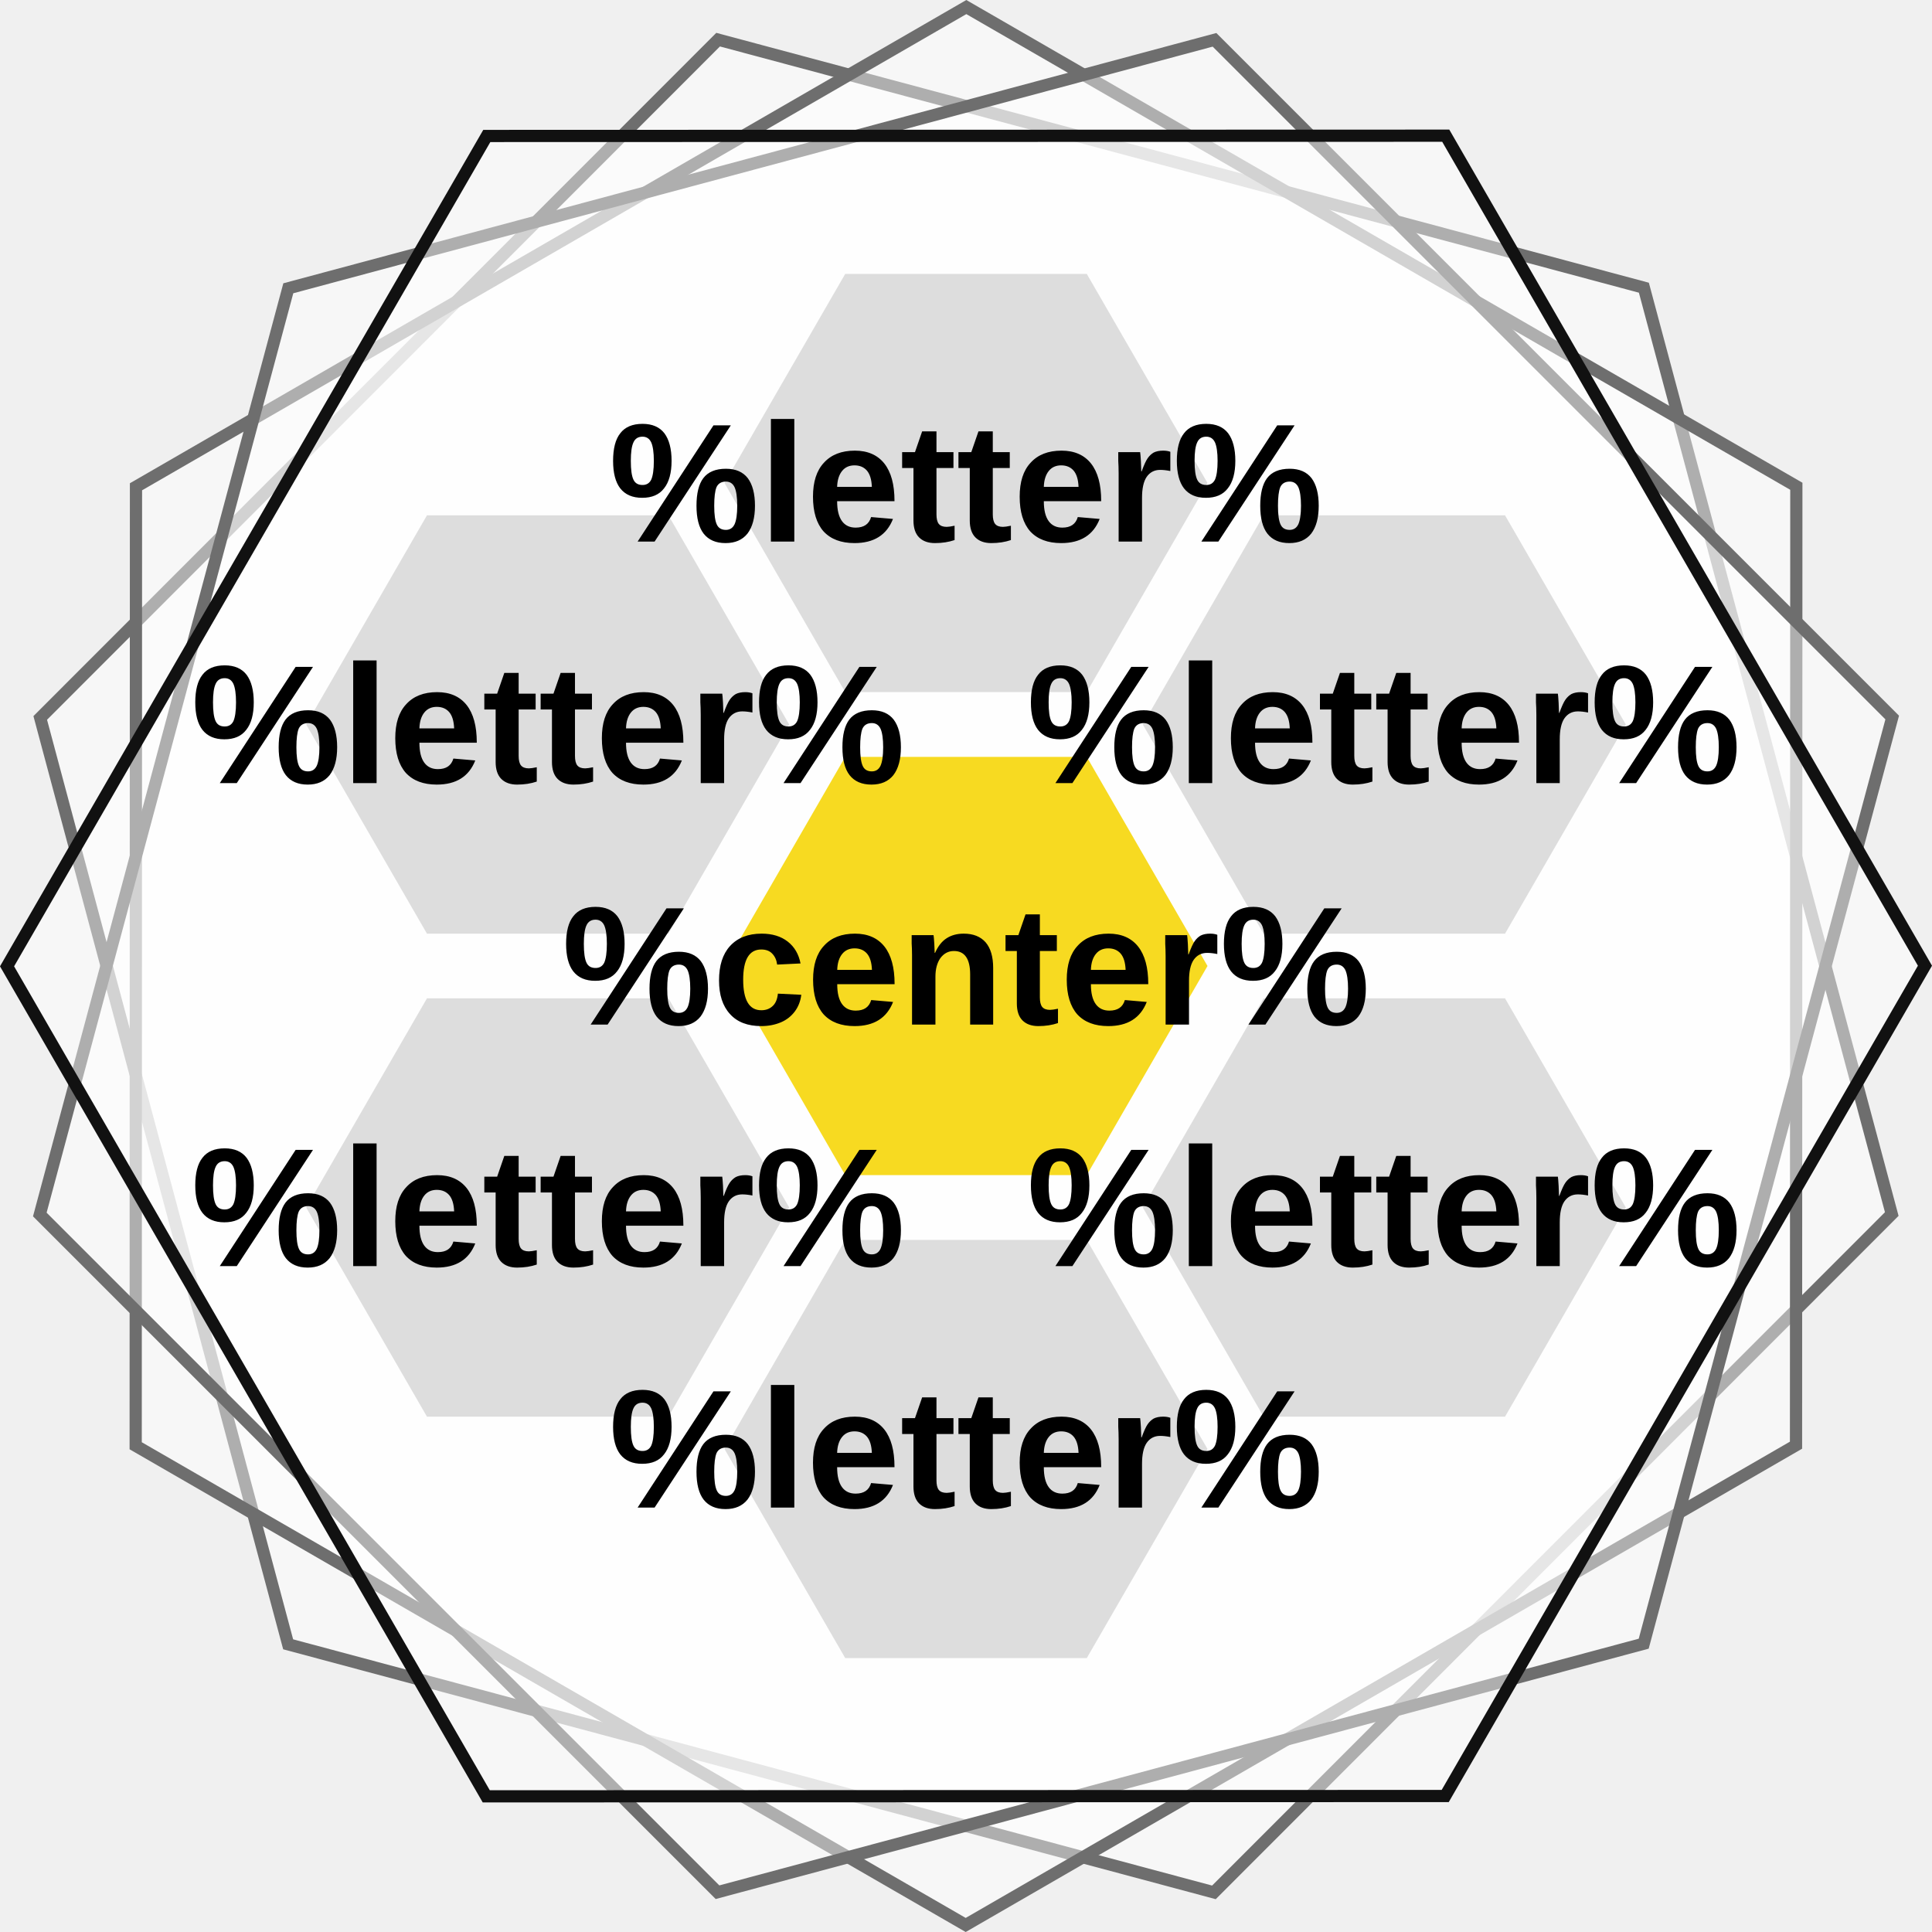
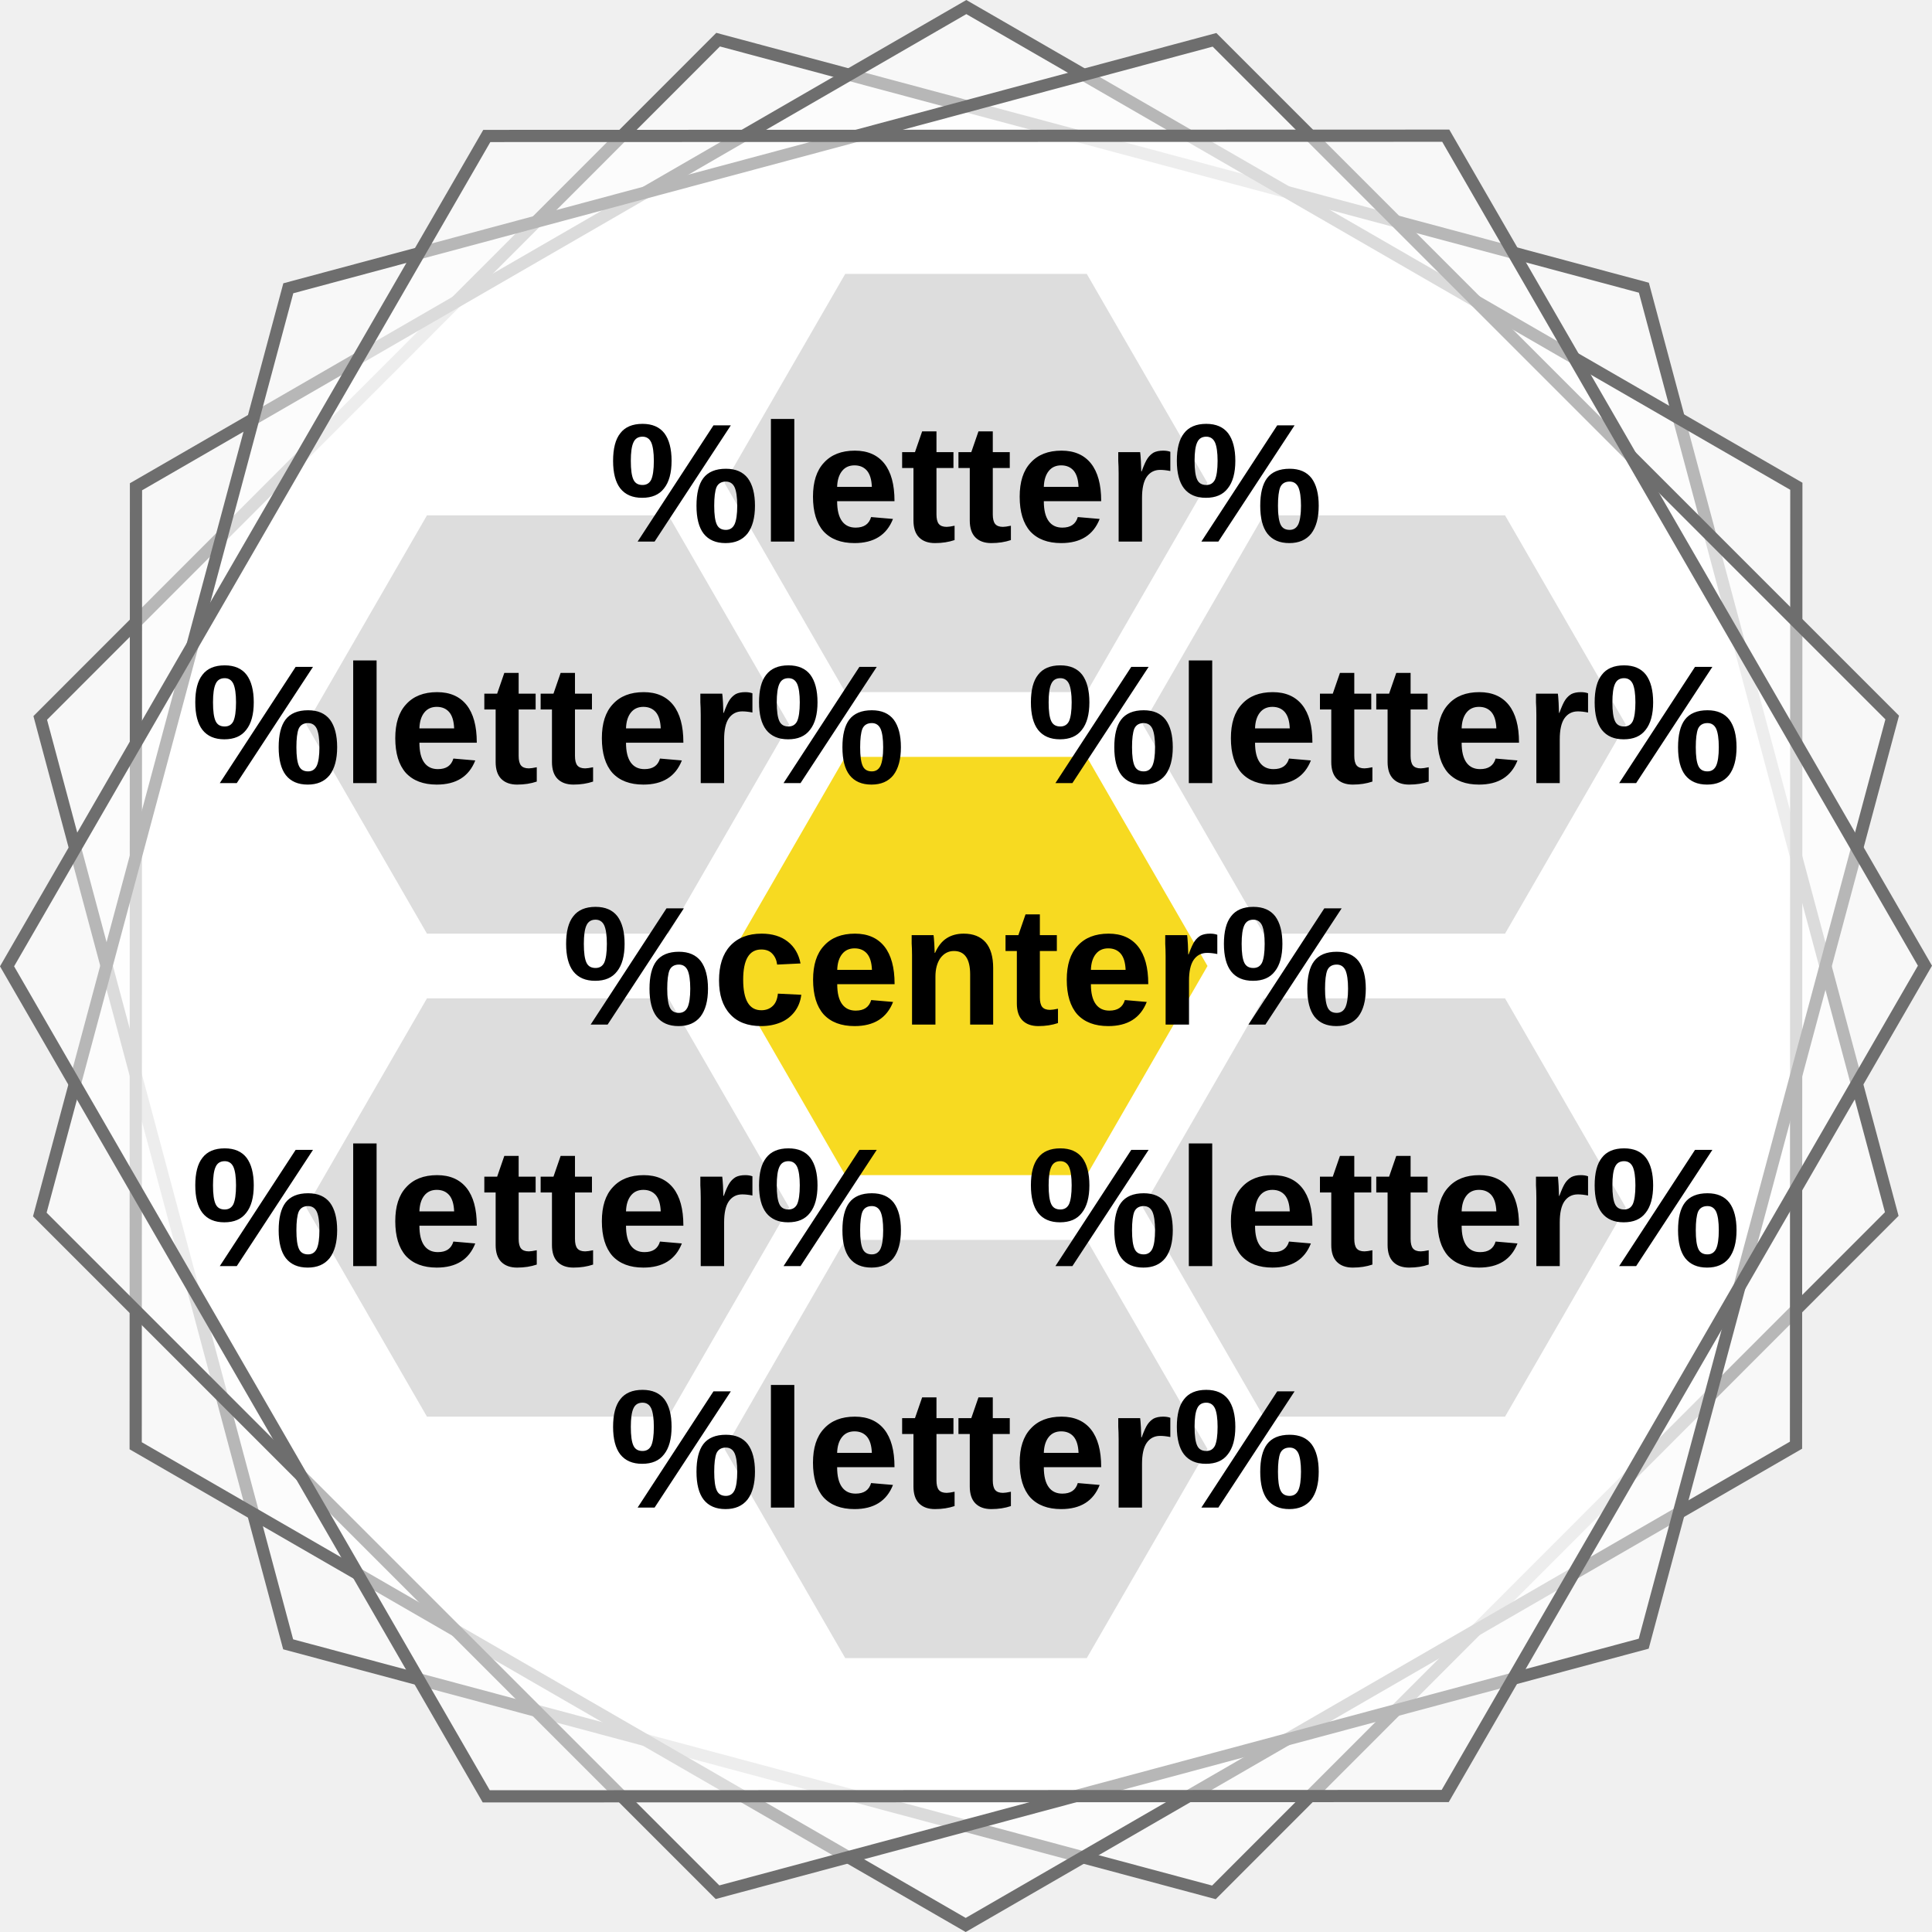
<svg xmlns="http://www.w3.org/2000/svg" viewBox="-40 -40 80 80">
  <g transform="translate(0,106.4502)" id="layer1">
-     <path transform="matrix(-0.4940224,1.843717,-1.842353,-0.4936569,-148.2536,-122.4998)" d="M 6.039,-66.854 -11.981,-56.45 -30,-66.854 -30,-87.661 -11.981,-98.064 6.039,-87.661 Z" id="path821" style="opacity:1;fill:#ffffff;fill-opacity:0.44;stroke:#6e6e6e;stroke-width:0.265;stroke-linecap:butt;stroke-linejoin:miter;stroke-miterlimit:4;stroke-dasharray:none;stroke-dashoffset:0;stroke-opacity:1" />
-     <path style="opacity:1;fill:#ffffff;fill-opacity:0.44;stroke:#6e6e6e;stroke-width:0.265;stroke-linecap:butt;stroke-linejoin:miter;stroke-miterlimit:4;stroke-dasharray:none;stroke-dashoffset:0;stroke-opacity:1" id="path823" d="M 6.039,-66.854 -11.981,-56.45 -30,-66.854 -30,-87.661 -11.981,-98.064 6.039,-87.661 Z" transform="matrix(-0.954378,1.653031,-1.651808,-0.9536719,-139.0481,-160.3238)" />
-     <path transform="matrix(-1.349694,1.349694,-1.348696,-1.348696,-120.3666,-194.4764)" d="M 6.039,-66.854 -11.981,-56.45 -30,-66.854 -30,-87.661 -11.981,-98.064 6.039,-87.661 Z" id="path825" style="opacity:1;fill:#ffffff;fill-opacity:0.44;stroke:#6e6e6e;stroke-width:0.265;stroke-linecap:butt;stroke-linejoin:miter;stroke-miterlimit:4;stroke-dasharray:none;stroke-dashoffset:0;stroke-opacity:1" />
-     <path style="opacity:1;fill:#ffffff;fill-opacity:0.44;stroke:#111111;stroke-width:0.265;stroke-linecap:butt;stroke-linejoin:miter;stroke-miterlimit:4;stroke-dasharray:none;stroke-dashoffset:0;stroke-opacity:1" id="path827" d="M 6.039,-66.854 -11.981,-56.45 -30,-66.854 -30,-87.661 -11.981,-98.064 6.039,-87.661 Z" transform="matrix(-1.653031,0.954378,-0.9536719,-1.651808,-93.4824,-222.6302)" />
+     <path transform="matrix(-0.4940224,1.843717,-1.842353,-0.4936569,-148.2536,-122.4998)" d="M 6.039,-66.854 -11.981,-56.45 -30,-66.854 -30,-87.661 -11.981,-98.064 6.039,-87.661 Z" id="path821" style="opacity:1;fill:#ffffff;fill-opacity:0.5;stroke:#6e6e6e;stroke-width:0.265;stroke-linecap:butt;stroke-linejoin:miter;stroke-miterlimit:4;stroke-dasharray:none;stroke-dashoffset:0;stroke-opacity:1" />
+     <path style="opacity:1;fill:#ffffff;fill-opacity:0.5;stroke:#6e6e6e;stroke-width:0.265;stroke-linecap:butt;stroke-linejoin:miter;stroke-miterlimit:4;stroke-dasharray:none;stroke-dashoffset:0;stroke-opacity:1" id="path823" d="M 6.039,-66.854 -11.981,-56.45 -30,-66.854 -30,-87.661 -11.981,-98.064 6.039,-87.661 Z" transform="matrix(-0.954378,1.653031,-1.651808,-0.9536719,-139.0481,-160.3238)" />
+     <path transform="matrix(-1.349694,1.349694,-1.348696,-1.348696,-120.3666,-194.4764)" d="M 6.039,-66.854 -11.981,-56.45 -30,-66.854 -30,-87.661 -11.981,-98.064 6.039,-87.661 Z" id="path825" style="opacity:1;fill:#ffffff;fill-opacity:0.5;stroke:#6e6e6e;stroke-width:0.265;stroke-linecap:butt;stroke-linejoin:miter;stroke-miterlimit:4;stroke-dasharray:none;stroke-dashoffset:0;stroke-opacity:1" />
+     <path style="opacity:1;fill:#ffffff;fill-opacity:0.5;stroke:#6e6e6e;stroke-width:0.265;stroke-linecap:butt;stroke-linejoin:miter;stroke-miterlimit:4;stroke-dasharray:none;stroke-dashoffset:0;stroke-opacity:1" id="path827" d="M 6.039,-66.854 -11.981,-56.45 -30,-66.854 -30,-87.661 -11.981,-98.064 6.039,-87.661 Z" transform="matrix(-1.653031,0.954378,-0.9536719,-1.651808,-93.4824,-222.6302)" />
  </g>
  <polygon fill="#f7da21" points="-10.0,0.0 -5.0,-8.66 5.0,-8.66 10.0,0.0 5.0,8.66 -5.0,8.66" />
  <polygon fill="#dddddd" points="-10.0,-20.0 -5.0,-28.66 5.0,-28.66 10.0,-20.0 5.0,-11.34 -5.0,-11.34" />
  <polygon fill="#dddddd" points="-27.321,-10.0 -22.321,-18.66 -12.321,-18.66 -7.321,-10.0 -12.321,-1.34 -22.321,-1.34" />
  <polygon fill="#dddddd" points="-27.321,10.0 -22.321,1.34 -12.321,1.34 -7.321,10.0 -12.321,18.66 -22.321,18.66" />
  <polygon fill="#dddddd" points="-10.0,20.0 -5.0,11.34 5.0,11.34 10.0,20.0 5.0,28.66 -5.0,28.66" />
  <polygon fill="#dddddd" points="7.321,10.0 12.321,1.34 22.321,1.34 27.321,10.0 22.321,18.66 12.321,18.66" />
  <polygon fill="#dddddd" points="7.321,-10.0 12.321,-18.66 22.321,-18.66 27.321,-10.0 22.321,-1.34 12.321,-1.34" />
  <text x="0" y="-20" fill="black" text-anchor="middle" dominant-baseline="central" font-family="LiberationSans" font-weight="bold" font-size="7">%letter%</text>
  <text x="-17.3" y="-10" fill="black" text-anchor="middle" dominant-baseline="central" font-family="LiberationSans" font-weight="bold" font-size="7">%letter%</text>
  <text x="-17.3" y="10" fill="black" text-anchor="middle" dominant-baseline="central" font-family="LiberationSans" font-weight="bold" font-size="7">%letter%</text>
  <text x="0" y="20" fill="black" text-anchor="middle" dominant-baseline="central" font-family="LiberationSans" font-weight="bold" font-size="7">%letter%</text>
  <text x="17.3" y="10" fill="black" text-anchor="middle" dominant-baseline="central" font-family="LiberationSans" font-weight="bold" font-size="7">%letter%</text>
  <text x="17.3" y="-10" fill="black" text-anchor="middle" dominant-baseline="central" font-family="LiberationSans" font-weight="bold" font-size="7">%letter%</text>
  <text x="0" y="0" fill="black" text-anchor="middle" dominant-baseline="central" font-family="LiberationSans" font-weight="bold" font-size="7">%center%</text>
</svg>
